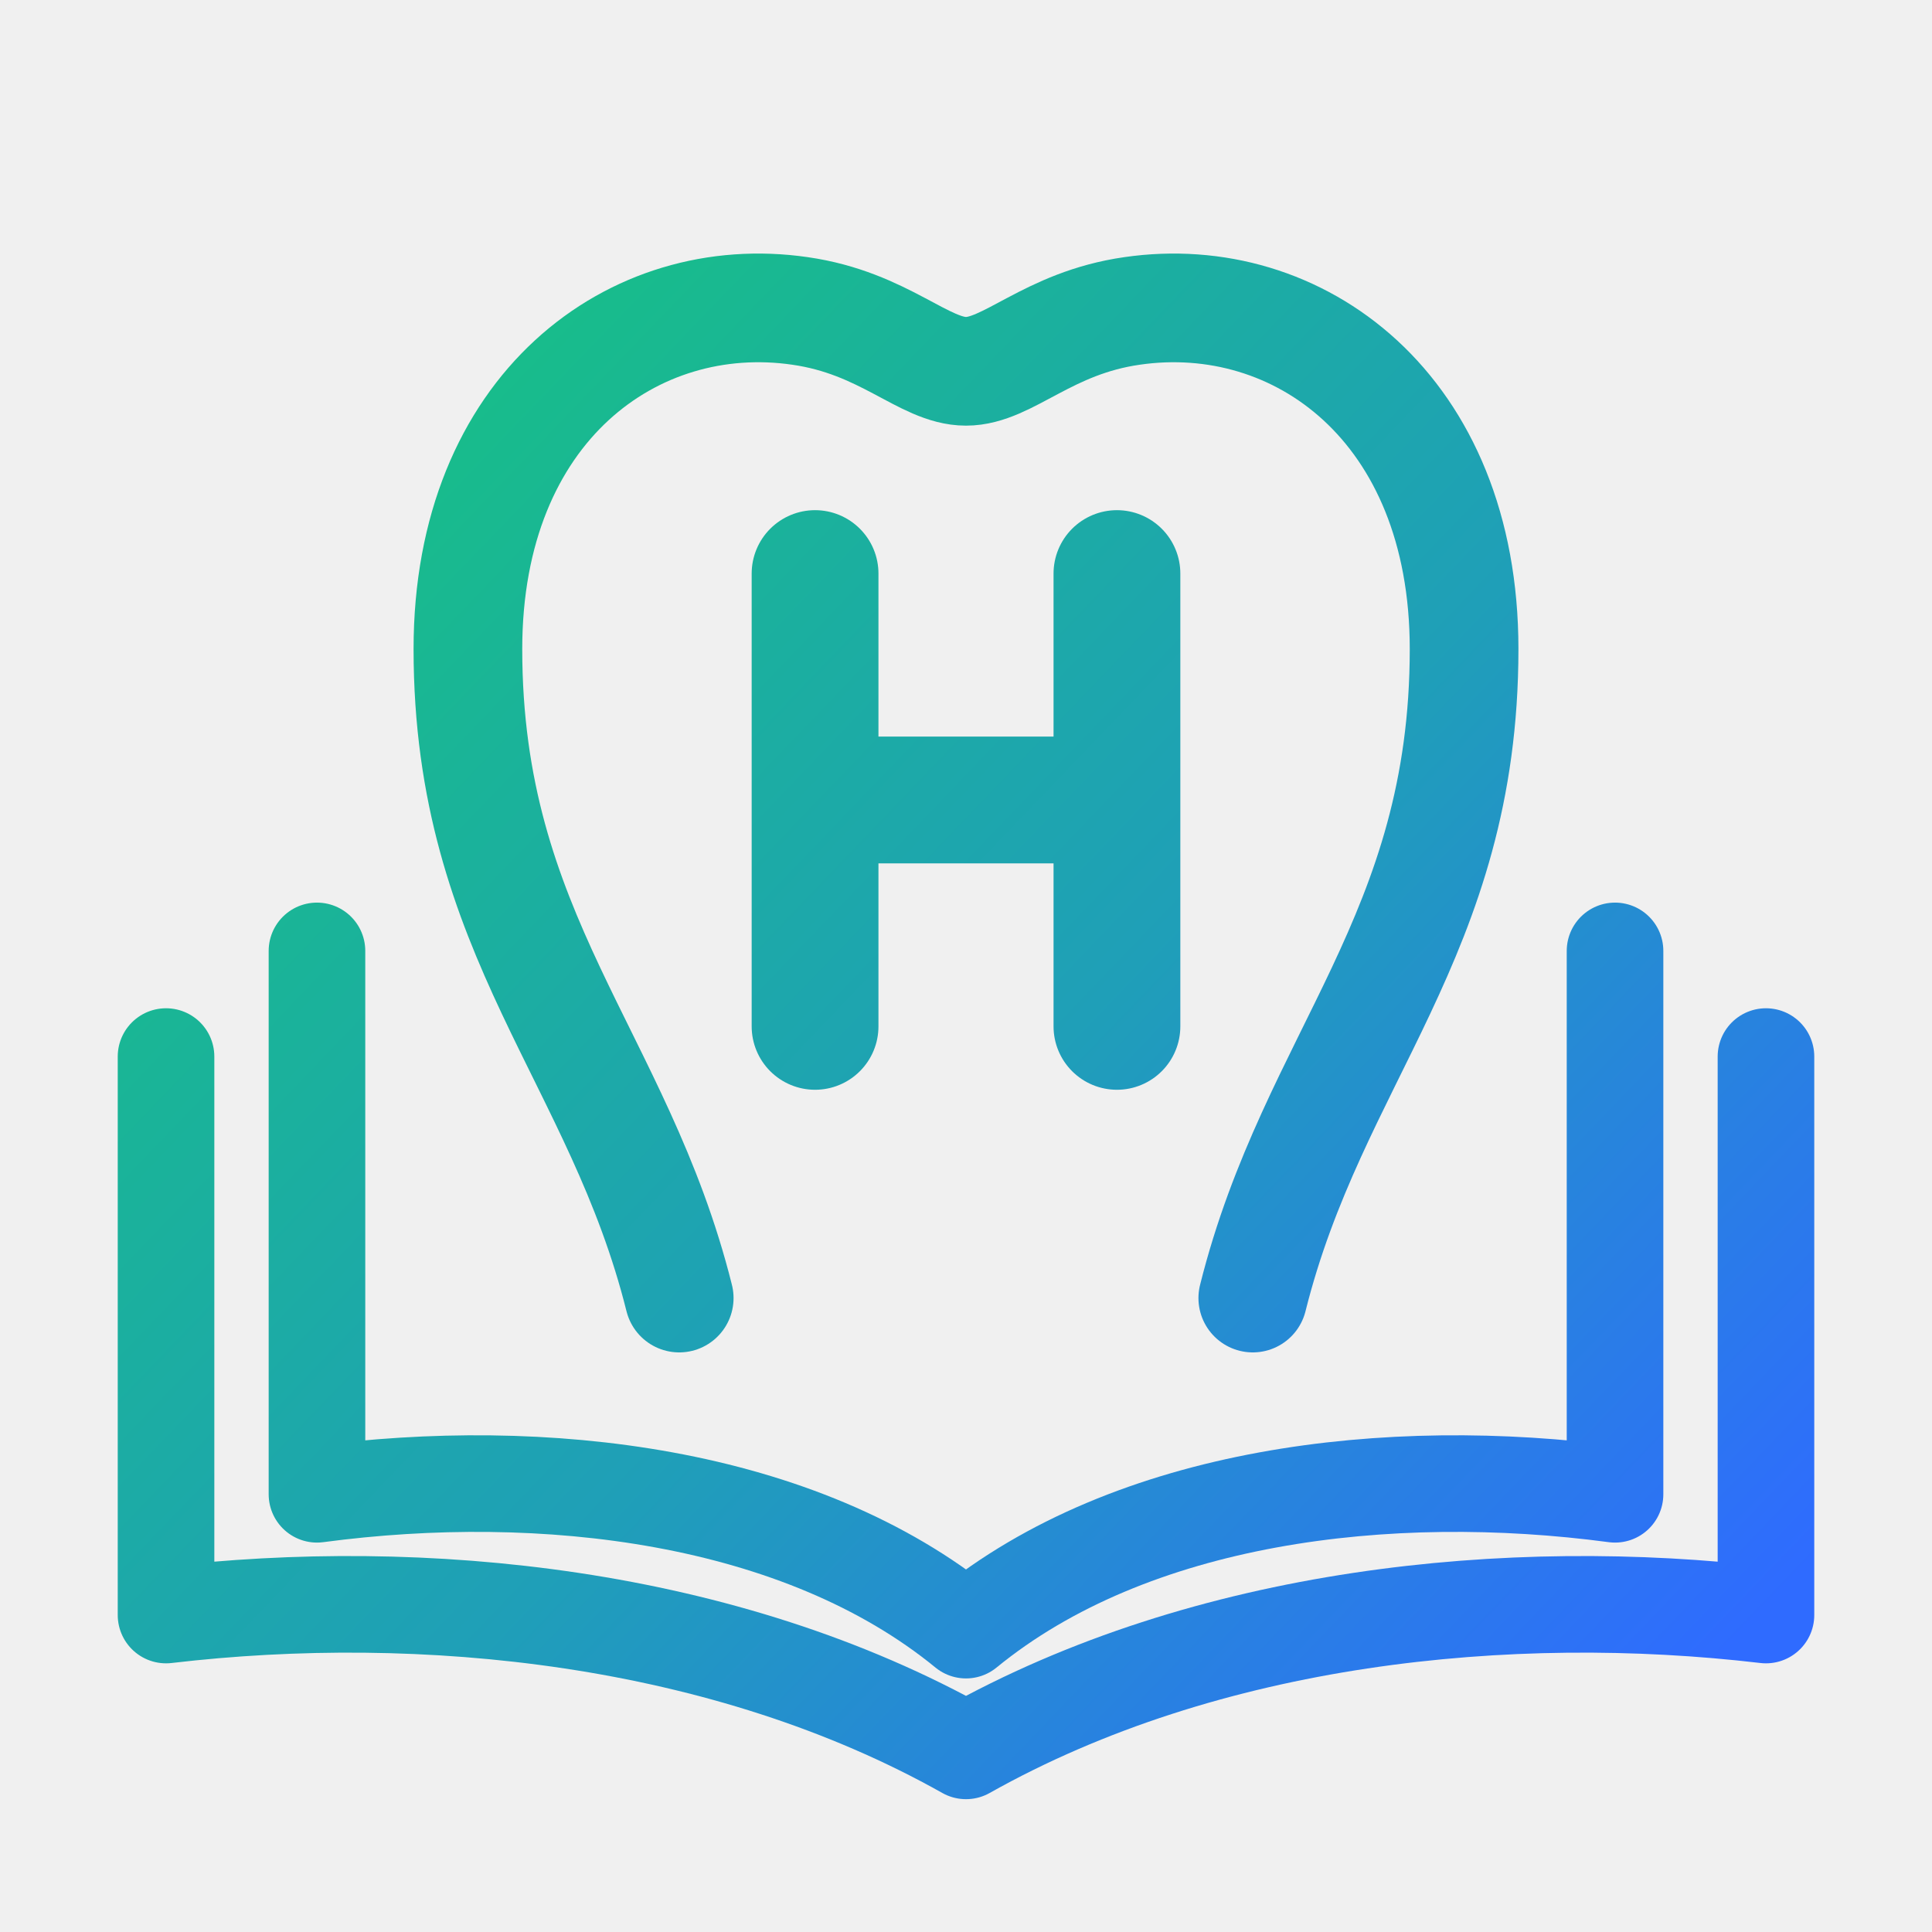
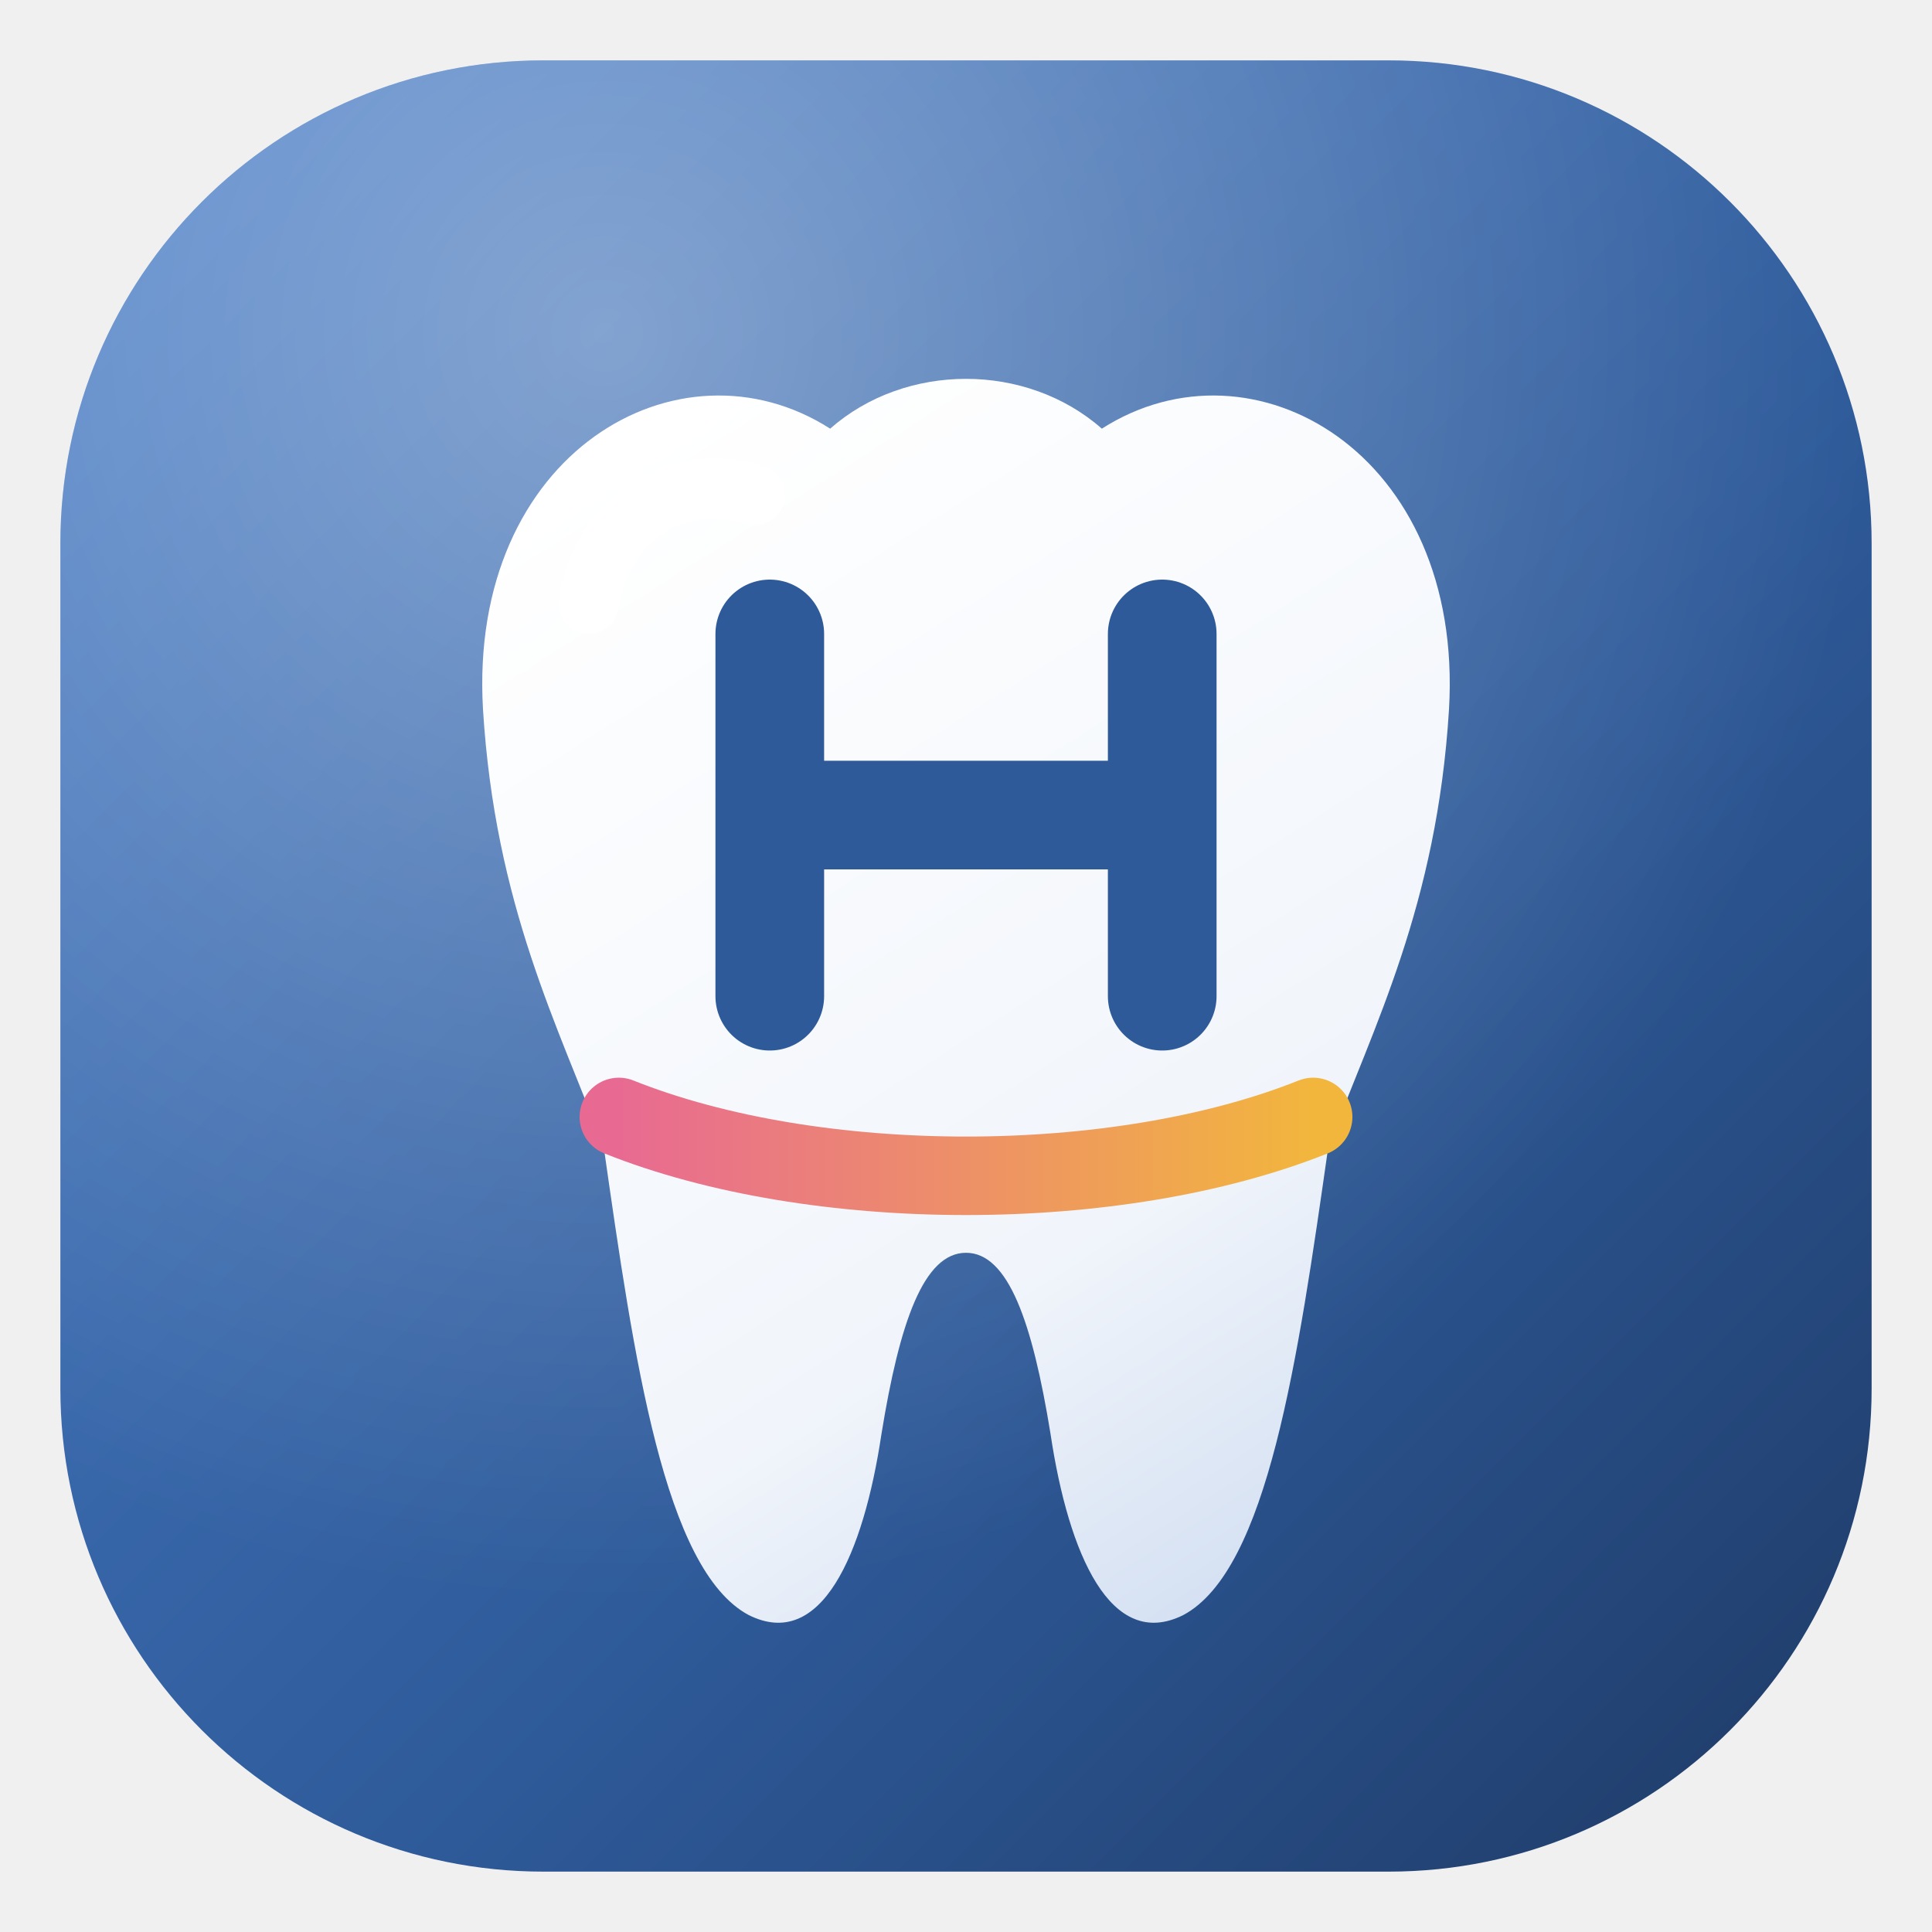
- <svg xmlns="http://www.w3.org/2000/svg" viewBox="0 0 64 64" fill="none">
+ <svg xmlns="http://www.w3.org/2000/svg" viewBox="0 0 64 64" role="img" aria-label="HMHDental">
  <defs>
-     <linearGradient id="hmh-g" x1="8" y1="10" x2="56" y2="56" gradientUnits="userSpaceOnUse">
-       <stop offset="0" stop-color="#16C47F" />
-       <stop offset="0.55" stop-color="#1F9FB8" />
-       <stop offset="1" stop-color="#2F6BFF" />
+     <linearGradient id="hmh-bg" x1="0" y1="0" x2="1" y2="1">
+       <stop offset="0" stop-color="#4a7fc9" />
+       <stop offset="0.6" stop-color="#2e5a99" />
+       <stop offset="1" stop-color="#1e3a66" />
    </linearGradient>
+     <linearGradient id="hmh-tooth" x1="0.25" y1="0" x2="0.75" y2="1">
+       <stop offset="0" stop-color="#ffffff" />
+       <stop offset="0.7" stop-color="#f1f5fb" />
+       <stop offset="1" stop-color="#d4e0f2" />
+     </linearGradient>
+     <linearGradient id="hmh-band" x1="0" y1="0" x2="1" y2="0">
+       <stop offset="0" stop-color="#e86a92" />
+       <stop offset="1" stop-color="#f2b63d" />
+     </linearGradient>
+     <radialGradient id="hmh-gloss" cx="0.3" cy="0.15" r="0.7">
+       <stop offset="0" stop-color="#ffffff" stop-opacity="0.35" />
+       <stop offset="1" stop-color="#ffffff" stop-opacity="0" />
+     </radialGradient>
  </defs>
-   <g stroke="url(#hmh-g)" stroke-linecap="round" stroke-linejoin="round">
-     <path stroke-width="3.6" d="M22.5 43 C20.5 35 15.5 31 15.5 21.5 C15.5 13.5 21 9.5 26.5 10.3 C29.3 10.7 30.6 12.3 32 12.3 C33.4 12.3 34.7 10.7 37.5 10.3 C43 9.5 48.5 13.5 48.5 21.5 C48.5 31 43.5 35 41.5 43" />
-     <path stroke-width="4.2" d="M27 19 V34 M37 19 V34 M27 26.5 H37" />
-     <path stroke-width="3.2" d="M32 54 C26.5 49.5 18 48.5 10.5 49.5 V31.5 M32 54 C37.5 49.5 46 48.5 53.5 49.5 V31.5" />
-     <path stroke-width="3.2" d="M5.5 35 V53.5 C14 52.5 24 53.5 32 58 C40 53.5 50 52.5 58.5 53.5 V35" />
-   </g>
+   <rect x="2" y="2" width="60" height="60" rx="16" fill="url(#hmh-bg)" />
+   <rect x="2" y="2" width="60" height="60" rx="16" fill="url(#hmh-gloss)" />
+   <path d="M16 23.5 C15.5 15 22.5 11 27.5 14.2 C30 12 34 12 36.5 14.2 C41.5 11 48.5 15 48 23.5 C47.6 30 45.5 34 44 38 C43 45 42 52 39.2 53.5 C36.8 54.7 35.4 51.5 34.8 47.5 C34.2 43.8 33.4 41.5 32 41.5 C30.6 41.5 29.8 43.8 29.2 47.5 C28.6 51.5 27.2 54.7 24.8 53.5 C22 52 21 45 20 38 C18.5 34 16.4 30 16 23.5 Z" fill="url(#hmh-tooth)" />
+   <path d="M25.5 21 V33 M38.5 21 V33 M25.5 27 H38.5" stroke="#2e5a99" stroke-width="3.6" stroke-linecap="round" fill="none" />
+   <path d="M20.5 37 C27 39.6 37 39.6 43.5 37" stroke="url(#hmh-band)" stroke-width="2.6" stroke-linecap="round" fill="none" />
+   <path d="M19.5 20 C20 17 22.5 15.6 25 16.4" stroke="#ffffff" stroke-width="2" stroke-linecap="round" fill="none" />
</svg>
